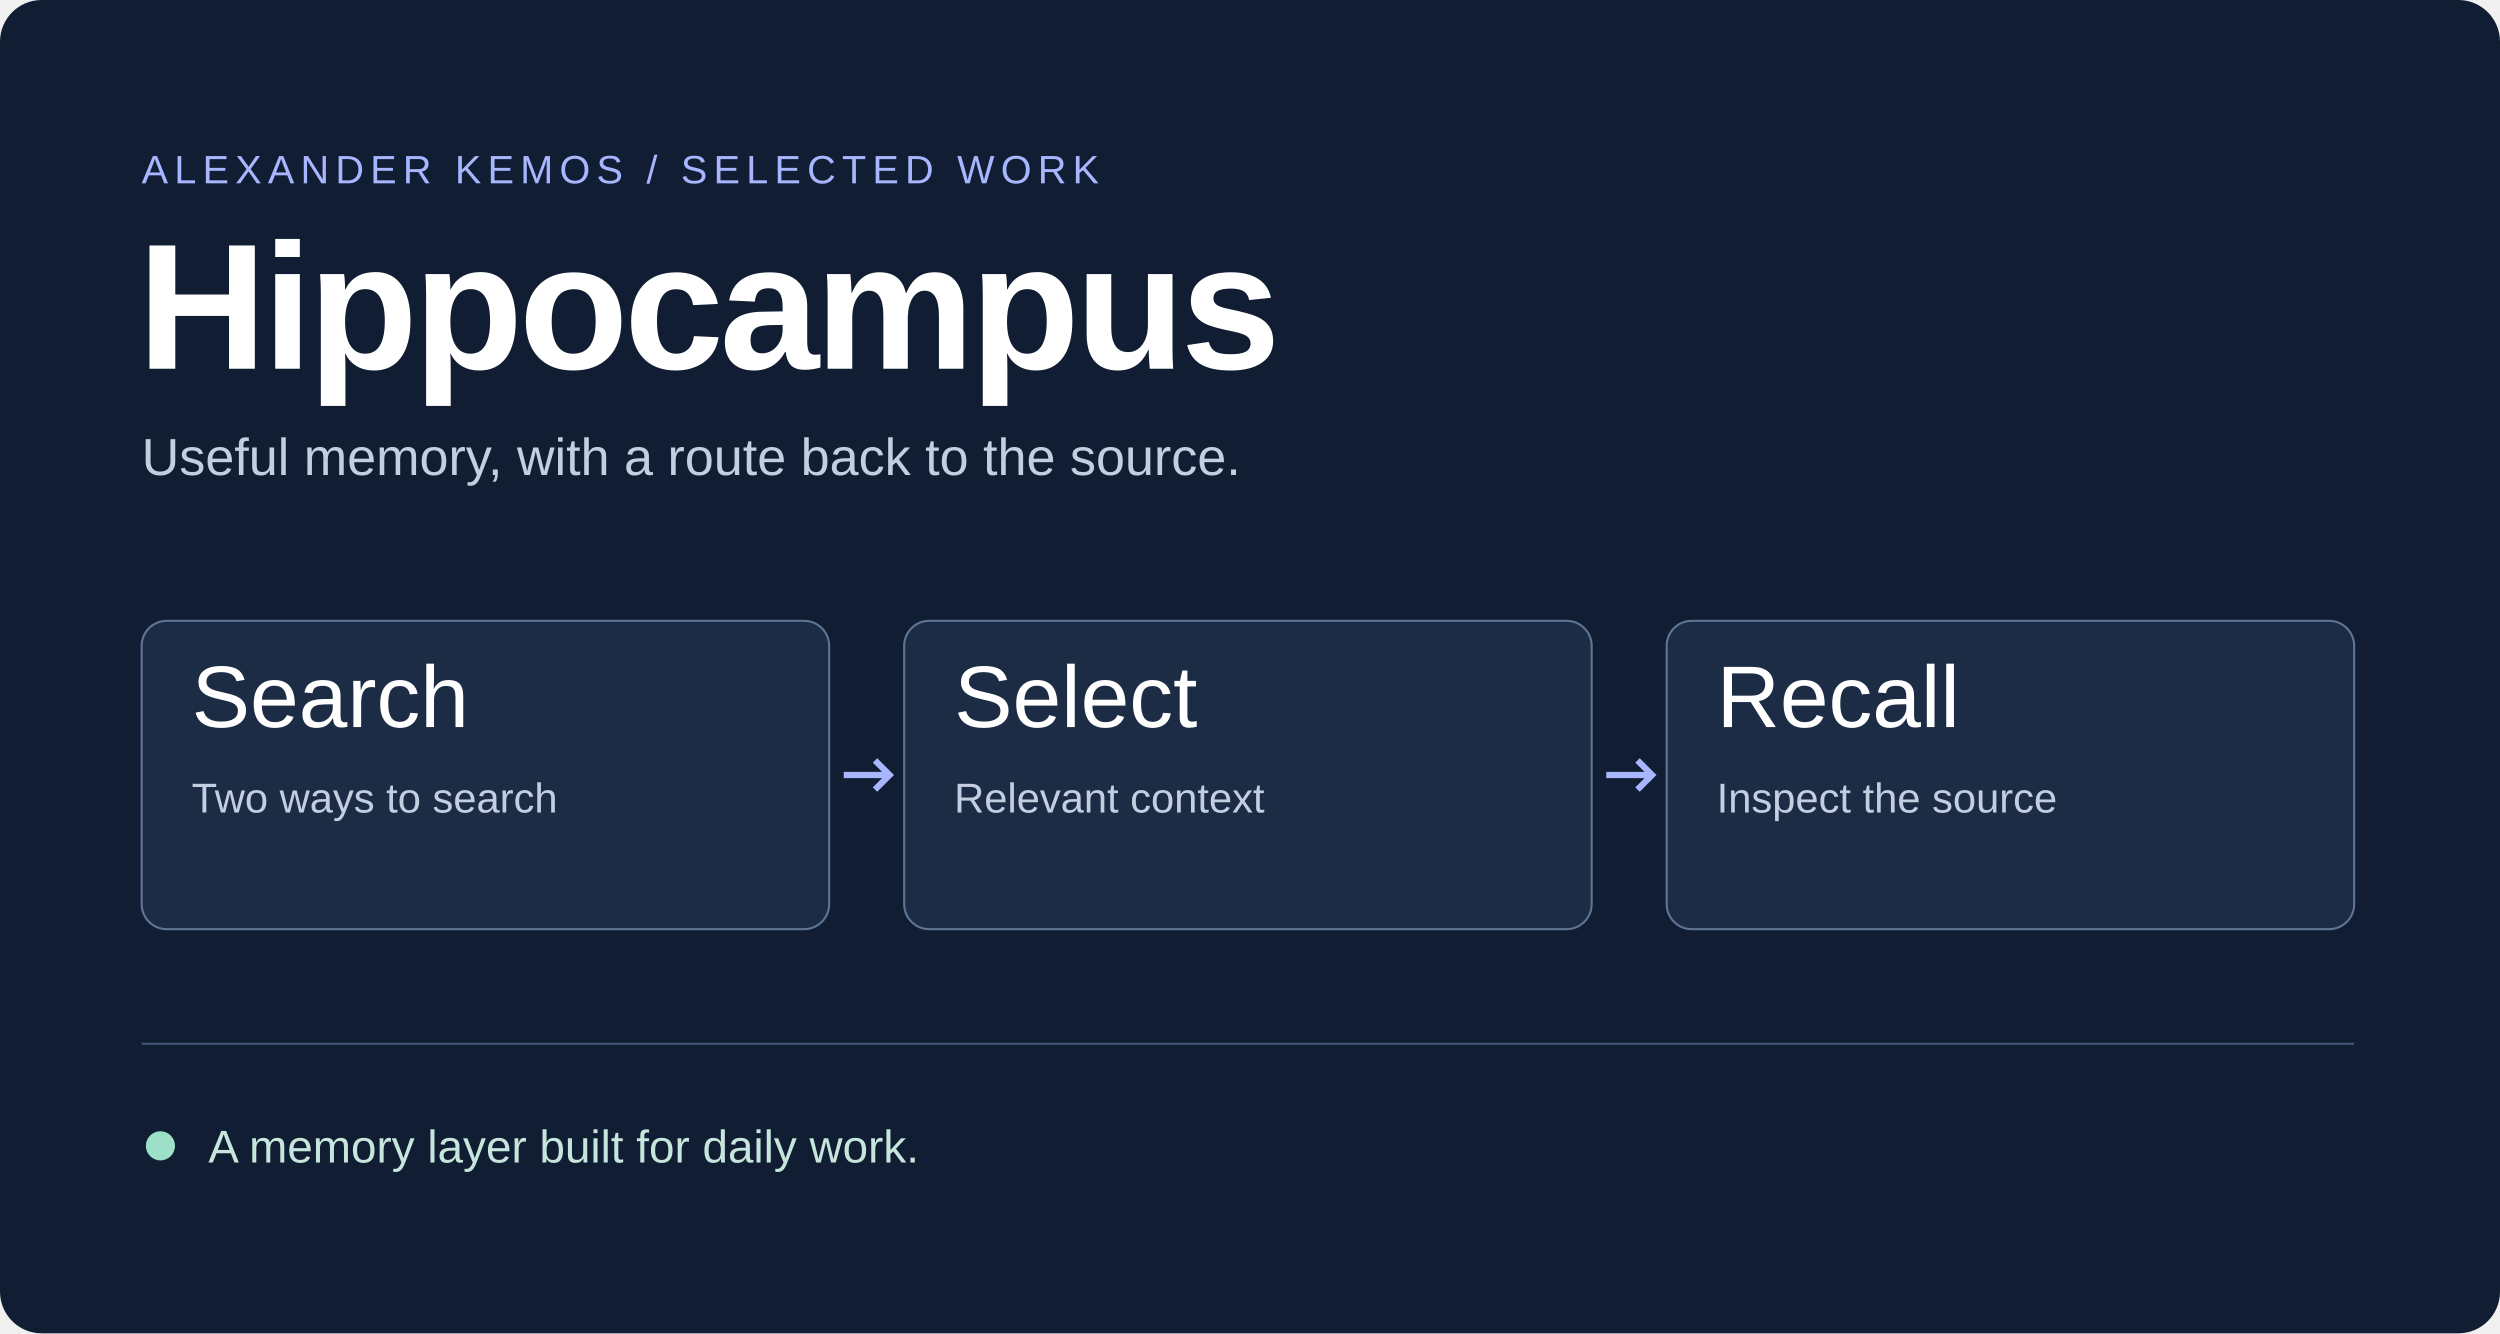
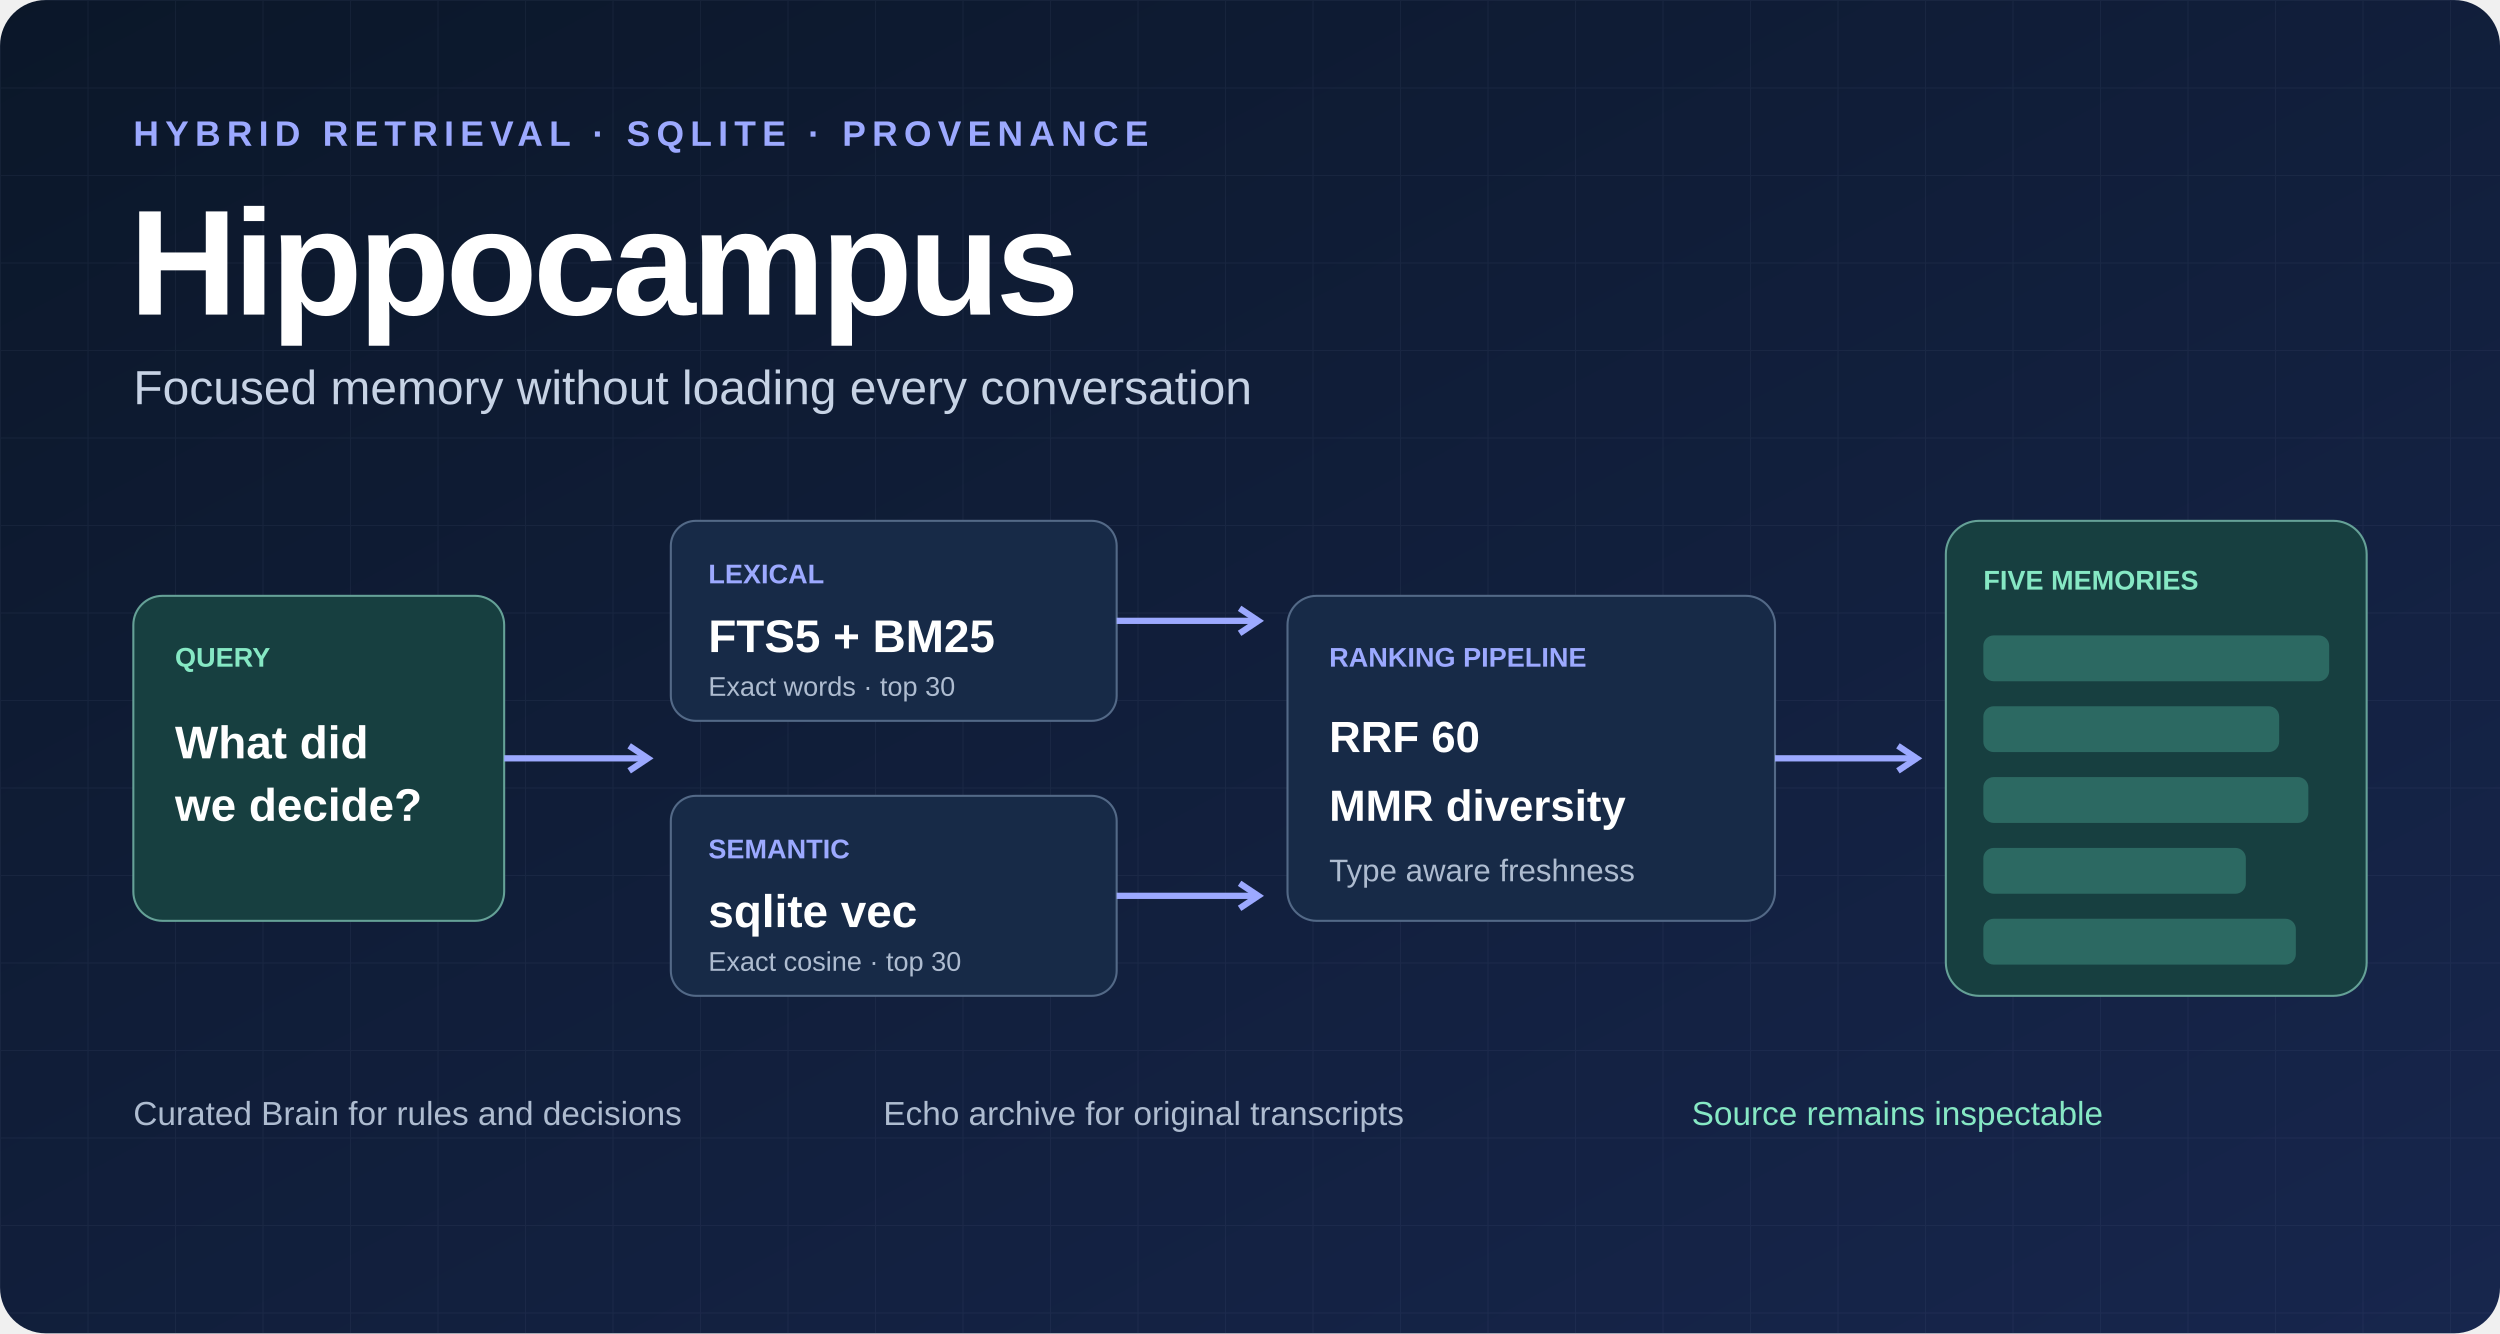
<svg xmlns="http://www.w3.org/2000/svg" width="1200" height="640" viewBox="0 0 1200 640" role="img" aria-labelledby="title desc">
-   <rect width="1200" height="640" rx="20" fill="#101d32" />
-   <style>@media(max-width:600px){.cover-detail{display:none}}</style>
+   <defs>
+     <linearGradient id="bg" x1="0" y1="0" x2="1" y2="1">
+       <stop stop-color="#0b1729" />
+       <stop offset="1" stop-color="#17264d" />
+     </linearGradient>
+     <pattern id="grid" width="42" height="42" patternUnits="userSpaceOnUse">
+       <path d="M42 0H0V42" fill="none" stroke="#8090b0" stroke-opacity=".08" />
+     </pattern>
+   </defs>
+   <rect width="1200" height="640" rx="22" fill="url(#bg)" />
+   <rect width="1200" height="640" rx="22" fill="url(#grid)" />
  <g font-family="Segoe UI,Arial,sans-serif">
-     <text class="cover-detail" x="68" y="88" font-size="19" letter-spacing="3" fill="#a8b5ff">ALEXANDER KEMOS / SELECTED WORK</text>
-     <text x="66" y="177" font-size="86" font-weight="600" letter-spacing="-2" fill="#ffffff">Hippocampus</text>
-     <text class="cover-detail" x="68" y="228" font-size="25" fill="#c3cee1">Useful memory, with a route back to the source.</text>
-     <rect x="68" y="298" width="330" height="148" rx="12" fill="#1c2c45" stroke="#607494" />
-     <text x="92" y="349" font-size="42" fill="#ffffff">Search</text>
-     <text class="cover-detail" x="92" y="390" font-size="20" fill="#c3cee1">Two ways to search</text>
-     <path d="M405 372h22m-7-7 7 7-7 7" fill="none" stroke="#a8b5ff" stroke-width="3" />
-     <rect x="434" y="298" width="330" height="148" rx="12" fill="#1c2c45" stroke="#607494" />
-     <text x="458" y="349" font-size="42" fill="#ffffff">Select</text>
-     <text class="cover-detail" x="458" y="390" font-size="20" fill="#c3cee1">Relevant context</text>
-     <path d="M771 372h22m-7-7 7 7-7 7" fill="none" stroke="#a8b5ff" stroke-width="3" />
-     <rect x="800" y="298" width="330" height="148" rx="12" fill="#1c2c45" stroke="#607494" />
-     <text x="824" y="349" font-size="42" fill="#ffffff">Recall</text>
-     <text class="cover-detail" x="824" y="390" font-size="20" fill="#c3cee1">Inspect the source</text>
-     <path class="cover-detail" d="M68 501H1130" stroke="#435674" />
-     <circle class="cover-detail" cx="77" cy="550" r="7" fill="#9ce0c8" />
-     <text class="cover-detail" x="100" y="558" font-size="22" fill="#c6e5dc">A memory layer built for daily work.</text>
+     <text x="64" y="70" font-size="17" font-weight="700" letter-spacing="3" fill="#9ca9ff">HYBRID RETRIEVAL · SQLITE · PROVENANCE</text>
+     <text x="62" y="151" font-size="72" font-weight="650" letter-spacing="-2" fill="#fff">Hippocampus</text>
+     <text x="64" y="194" font-size="23" fill="#c7d3e5">Focused memory without loading every conversation</text>
+     <g transform="translate(64 286)">
+       <rect width="178" height="156" rx="14" fill="#173f40" stroke="#65a197" />
+       <text x="20" y="34" font-size="13" font-weight="700" fill="#86e8c4">QUERY</text>
+       <text x="20" y="78" font-size="22" font-weight="650" fill="#fff">What did</text>
+       <text x="20" y="108" font-size="22" font-weight="650" fill="#fff">we decide?</text>
+     </g>
+     <g transform="translate(322 250)">
+       <rect width="214" height="96" rx="12" fill="#172a47" stroke="#536987" />
+       <text x="18" y="30" font-size="13" font-weight="700" fill="#9ca9ff">LEXICAL</text>
+       <text x="18" y="63" font-size="22" font-weight="650" fill="#fff">FTS5 + BM25</text>
+       <text x="18" y="84" font-size="13" fill="#aebcd0">Exact words · top 30</text>
+       <rect y="132" width="214" height="96" rx="12" fill="#172a47" stroke="#536987" />
+       <text x="18" y="162" font-size="13" font-weight="700" fill="#9ca9ff">SEMANTIC</text>
+       <text x="18" y="195" font-size="22" font-weight="650" fill="#fff">sqlite vec</text>
+       <text x="18" y="216" font-size="13" fill="#aebcd0">Exact cosine · top 30</text>
+     </g>
+     <g transform="translate(618 286)">
+       <rect width="234" height="156" rx="14" fill="#172a47" stroke="#536987" />
+       <text x="20" y="34" font-size="13" font-weight="700" fill="#9ca9ff">RANKING PIPELINE</text>
+       <text x="20" y="75" font-size="21" font-weight="650" fill="#fff">RRF 60</text>
+       <text x="20" y="108" font-size="21" font-weight="650" fill="#fff">MMR diversity</text>
+       <text x="20" y="137" font-size="15" fill="#aebcd0">Type aware freshness</text>
+     </g>
+     <g transform="translate(934 250)">
+       <rect width="202" height="228" rx="16" fill="#173f40" stroke="#65a197" />
+       <text x="18" y="33" font-size="13" font-weight="700" fill="#86e8c4">FIVE MEMORIES</text>
+       <rect x="18" y="55" width="166" height="22" rx="5" fill="#2c6962" />
+       <rect x="18" y="89" width="142" height="22" rx="5" fill="#2c6962" />
+       <rect x="18" y="123" width="156" height="22" rx="5" fill="#2c6962" />
+       <rect x="18" y="157" width="126" height="22" rx="5" fill="#2c6962" />
+       <rect x="18" y="191" width="150" height="22" rx="5" fill="#2c6962" />
+     </g>
+     <path d="M242 364H310M536 298H603M536 430H603M852 364H919" stroke="#9ca9ff" stroke-width="3" />
+     <path d="M302 358l9 6-9 6M595 292l9 6-9 6M595 424l9 6-9 6M911 358l9 6-9 6" fill="none" stroke="#9ca9ff" stroke-width="3" />
+     <text x="64" y="540" font-size="16" fill="#aebcd0">Curated Brain for rules and decisions</text>
+     <text x="424" y="540" font-size="16" fill="#aebcd0">Echo archive for original transcripts</text>
+     <text x="812" y="540" font-size="16" fill="#86e8c4">Source remains inspectable</text>
  </g>
</svg>
